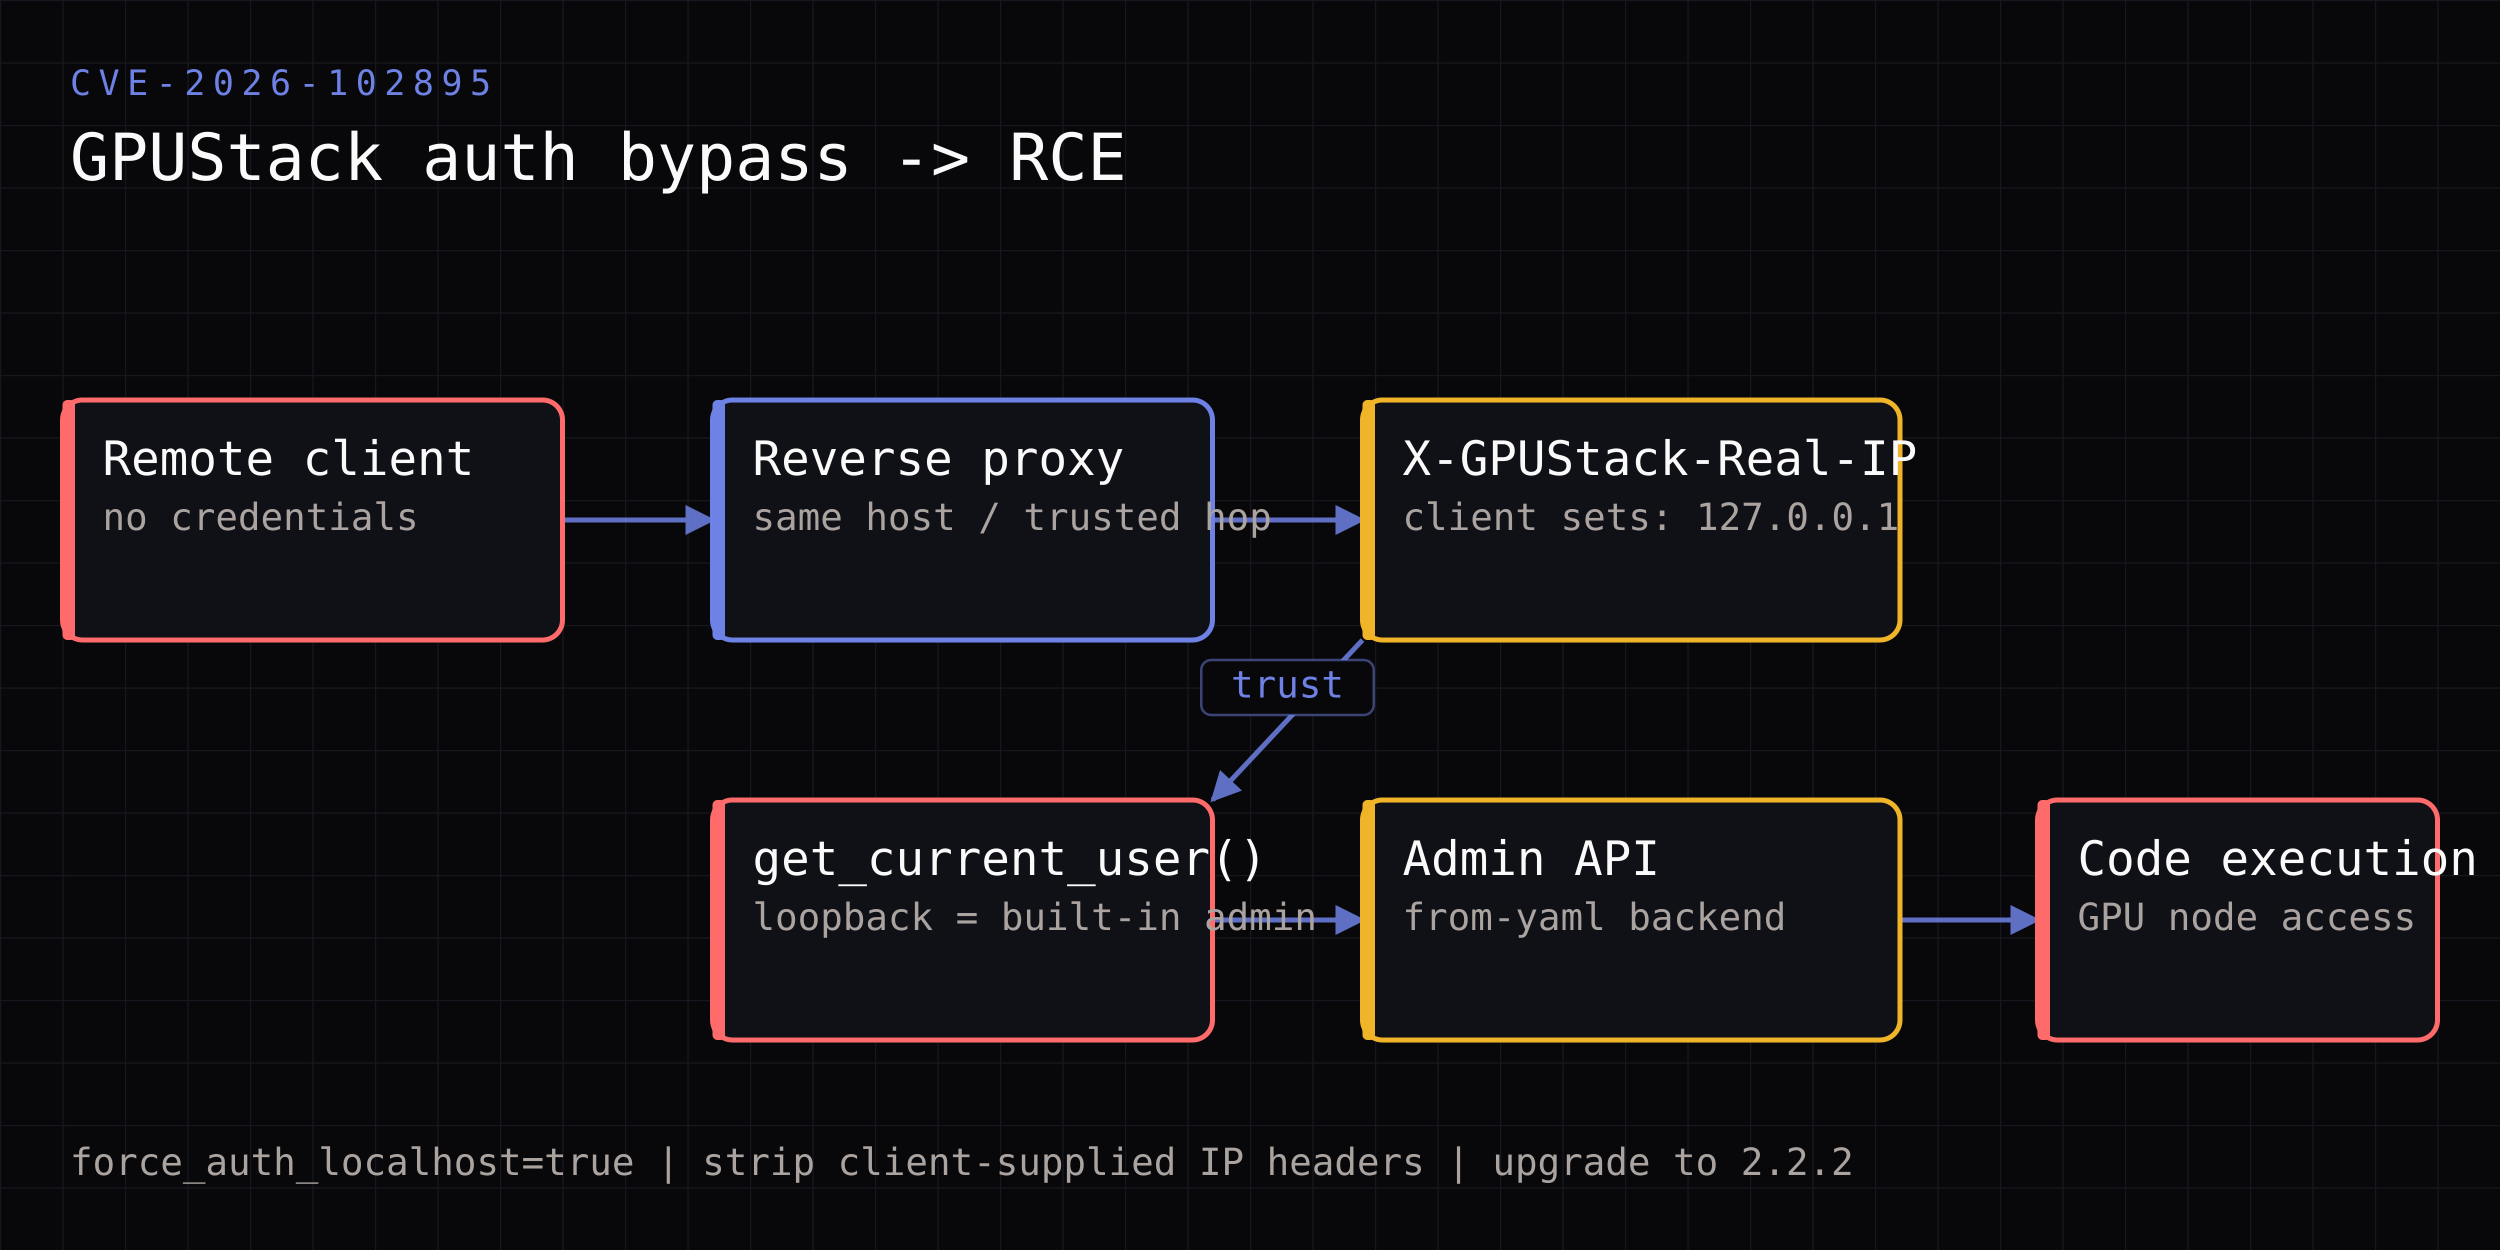
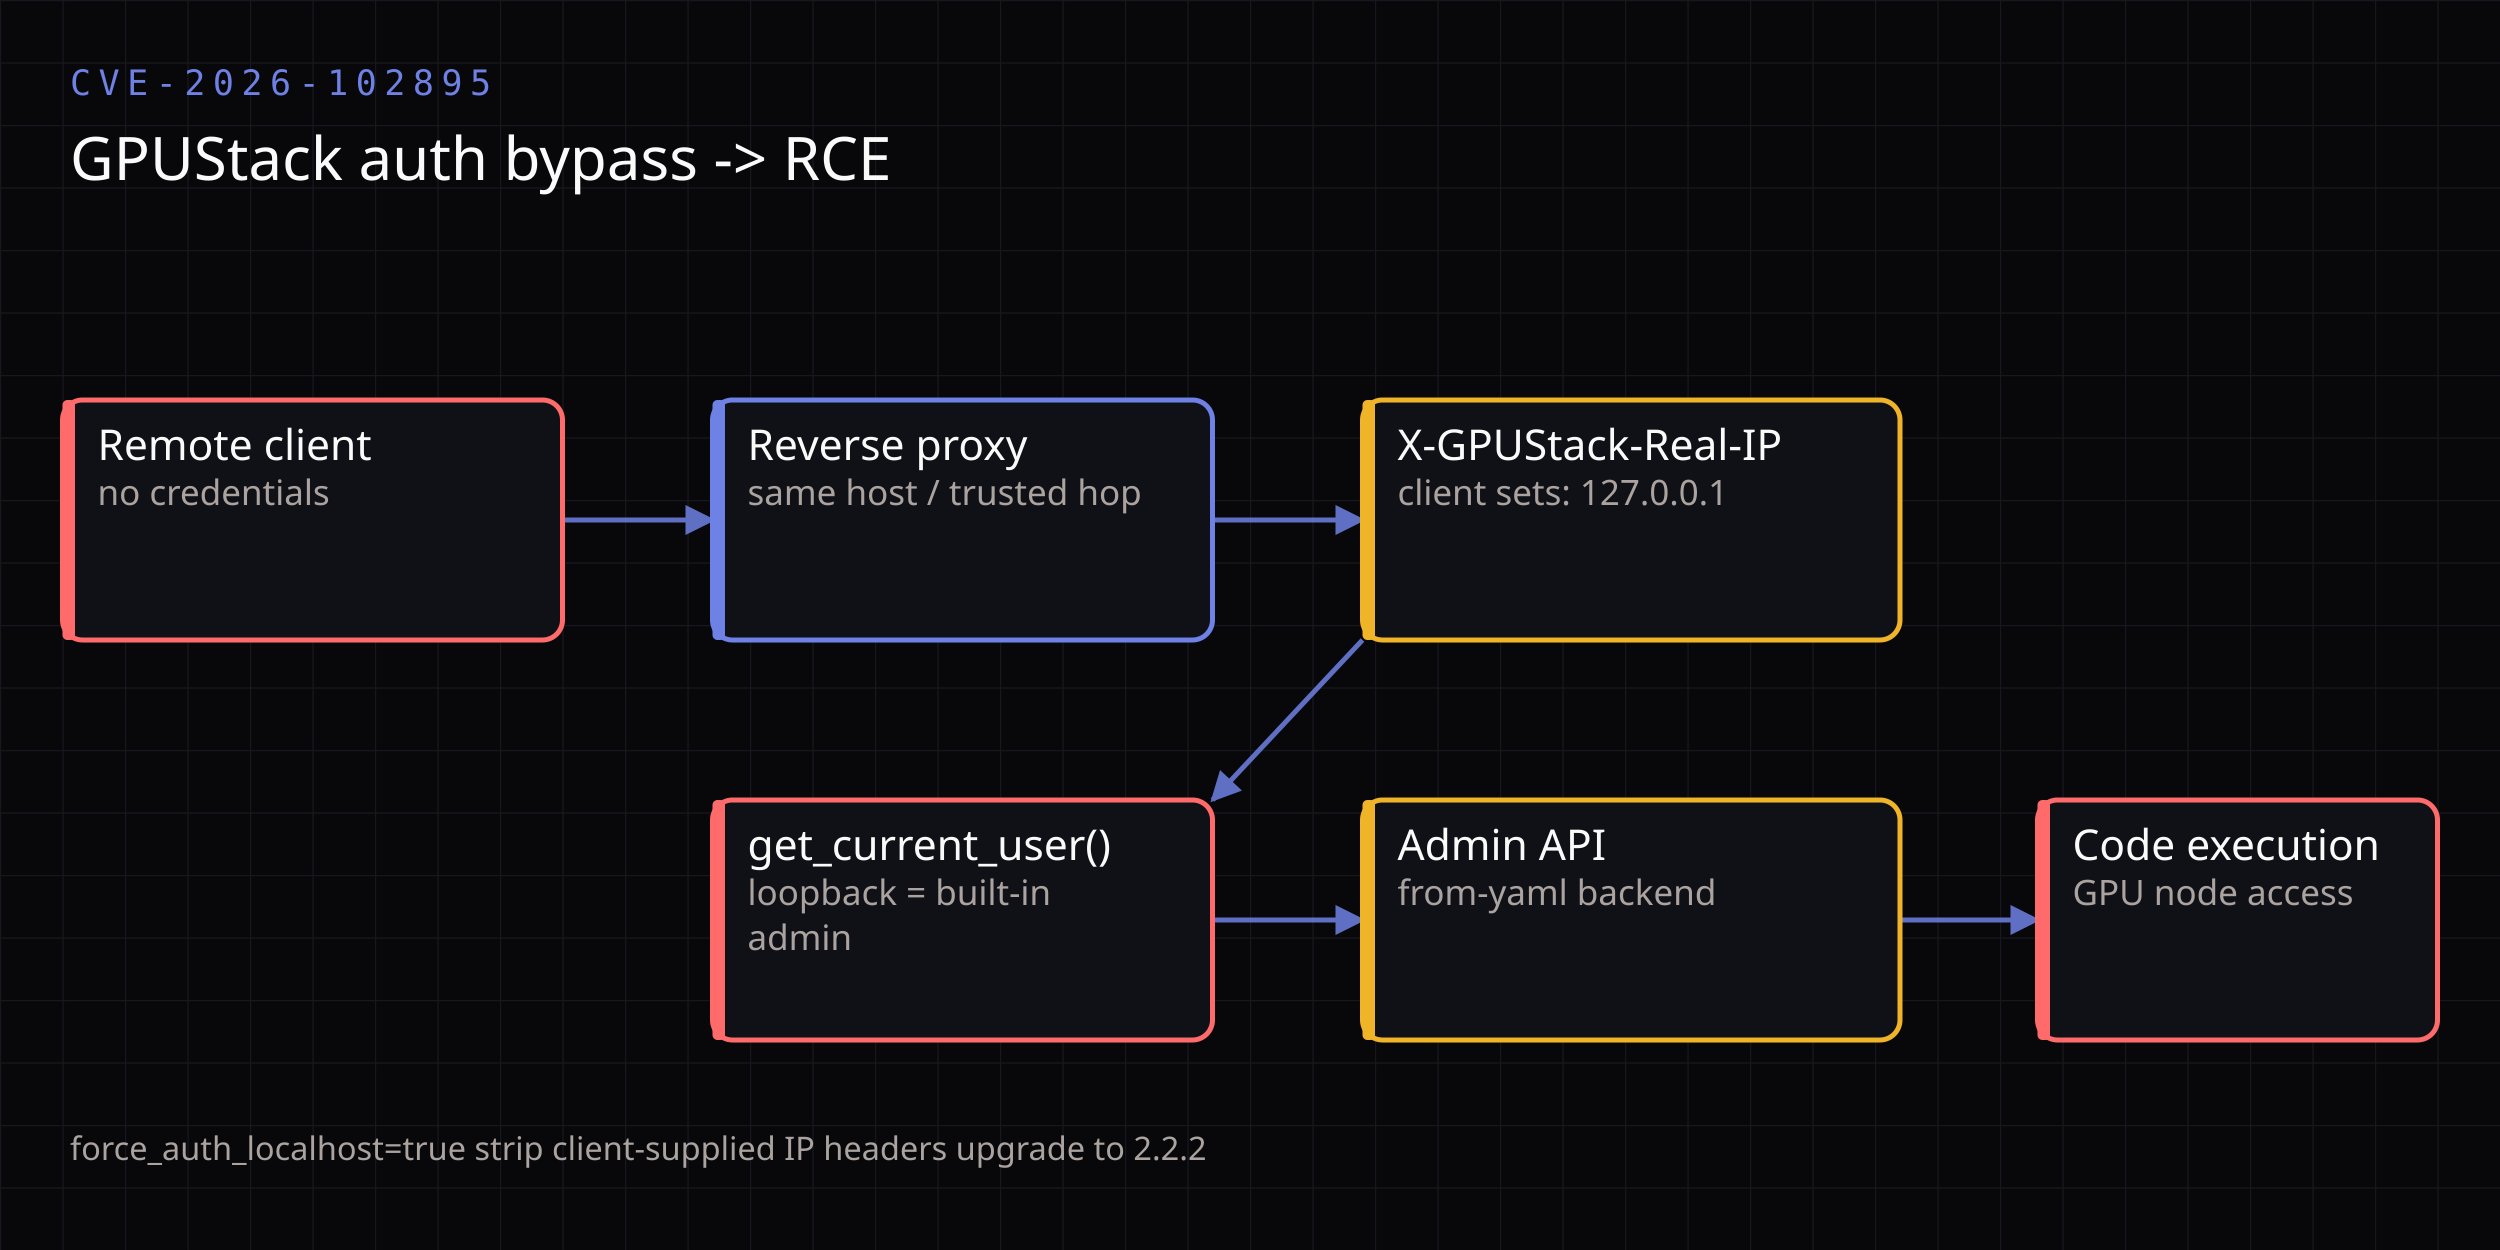
<svg xmlns="http://www.w3.org/2000/svg" width="1000" height="500" viewBox="0 0 1000 500" role="img" aria-label="GPUStack auth bypass -&gt; RCE">
  <defs>
    <pattern id="g" width="25" height="25" patternUnits="userSpaceOnUse">
      <path d="M25 0H0V25" fill="none" stroke="#17171f" stroke-width="1" />
    </pattern>
    <marker id="a-accent" viewBox="0 0 10 10" refX="9" refY="5" markerWidth="6" markerHeight="6" orient="auto-start-reverse">
      <path d="M0 0 10 5 0 10z" fill="#6e81e4" />
    </marker>
    <marker id="a-good" viewBox="0 0 10 10" refX="9" refY="5" markerWidth="6" markerHeight="6" orient="auto-start-reverse">
      <path d="M0 0 10 5 0 10z" fill="#4ade80" />
    </marker>
    <marker id="a-warn" viewBox="0 0 10 10" refX="9" refY="5" markerWidth="6" markerHeight="6" orient="auto-start-reverse">
      <path d="M0 0 10 5 0 10z" fill="#f0b429" />
    </marker>
    <marker id="a-bad" viewBox="0 0 10 10" refX="9" refY="5" markerWidth="6" markerHeight="6" orient="auto-start-reverse">
      <path d="M0 0 10 5 0 10z" fill="#ff6b6b" />
    </marker>
  </defs>
  <rect width="1000" height="500" fill="#08080b" />
  <rect width="1000" height="500" fill="url(#g)" />
  <text x="28" y="38" fill="#6e81e4" font-size="14" letter-spacing="3" font-family="monospace">CVE-2026-102895</text>
-   <text x="28" y="72" fill="#fafafa" font-size="26" font-family="monospace">GPUStack auth bypass -&gt; RCE</text>
+   <text x="28" y="72" fill="#fafafa" font-size="24" font-family="system-ui, sans-serif">GPUStack auth bypass -&gt; RCE</text>
  <line x1="225" y1="208" x2="285" y2="208" stroke="#6e81e4" stroke-width="2" marker-end="url(#a-accent)" opacity="0.85" />
  <line x1="485" y1="208" x2="545" y2="208" stroke="#6e81e4" stroke-width="2" marker-end="url(#a-accent)" opacity="0.85" />
  <line x1="545" y1="256" x2="485" y2="320" stroke="#6e81e4" stroke-width="2" marker-end="url(#a-accent)" opacity="0.85" />
-   <rect x="480.5" y="264" width="69" height="22" rx="4" fill="#08080b" stroke="#6e81e4" stroke-opacity="0.5" />
-   <text x="515" y="279" fill="#6e81e4" font-size="15" text-anchor="middle" font-family="monospace">trust</text>
  <line x1="485" y1="368" x2="545" y2="368" stroke="#6e81e4" stroke-width="2" marker-end="url(#a-accent)" opacity="0.85" />
  <line x1="760" y1="368" x2="815" y2="368" stroke="#6e81e4" stroke-width="2" marker-end="url(#a-accent)" opacity="0.85" />
  <rect x="25" y="160" width="200" height="96" rx="8" fill="#101017" stroke="#ff6b6b" stroke-width="2" />
  <rect x="25" y="160" width="5" height="96" rx="2" fill="#ff6b6b" />
-   <text x="41" y="190" fill="#fafafa" font-size="19" font-family="monospace">Remote client</text>
-   <text x="41" y="212" fill="#aaa39f" font-size="15" font-family="monospace">no credentials</text>
+   <text x="39" y="184" fill="#fafafa" font-size="17" font-family="system-ui, sans-serif">Remote client</text>
+   <text x="39" y="202" fill="#aaa39f" font-size="14" font-family="system-ui, sans-serif">no credentials</text>
  <rect x="285" y="160" width="200" height="96" rx="8" fill="#101017" stroke="#6e81e4" stroke-width="2" />
  <rect x="285" y="160" width="5" height="96" rx="2" fill="#6e81e4" />
-   <text x="301" y="190" fill="#fafafa" font-size="19" font-family="monospace">Reverse proxy</text>
-   <text x="301" y="212" fill="#aaa39f" font-size="15" font-family="monospace">same host / trusted hop</text>
+   <text x="299" y="184" fill="#fafafa" font-size="17" font-family="system-ui, sans-serif">Reverse proxy</text>
+   <text x="299" y="202" fill="#aaa39f" font-size="14" font-family="system-ui, sans-serif">same host / trusted hop</text>
  <rect x="545" y="160" width="215" height="96" rx="8" fill="#101017" stroke="#f0b429" stroke-width="2" />
  <rect x="545" y="160" width="5" height="96" rx="2" fill="#f0b429" />
-   <text x="561" y="190" fill="#fafafa" font-size="19" font-family="monospace">X-GPUStack-Real-IP</text>
-   <text x="561" y="212" fill="#aaa39f" font-size="15" font-family="monospace">client sets: 127.0.0.1</text>
+   <text x="559" y="184" fill="#fafafa" font-size="17" font-family="system-ui, sans-serif">X-GPUStack-Real-IP</text>
+   <text x="559" y="202" fill="#aaa39f" font-size="14" font-family="system-ui, sans-serif">client sets: 127.0.0.1</text>
  <rect x="285" y="320" width="200" height="96" rx="8" fill="#101017" stroke="#ff6b6b" stroke-width="2" />
  <rect x="285" y="320" width="5" height="96" rx="2" fill="#ff6b6b" />
-   <text x="301" y="350" fill="#fafafa" font-size="19" font-family="monospace">get_current_user()</text>
-   <text x="301" y="372" fill="#aaa39f" font-size="15" font-family="monospace">loopback = built-in admin</text>
+   <text x="299" y="344" fill="#fafafa" font-size="17" font-family="system-ui, sans-serif">get_current_user()</text>
+   <text x="299" y="362" fill="#aaa39f" font-size="14" font-family="system-ui, sans-serif">loopback = built-in</text>
+   <text x="299" y="380" fill="#aaa39f" font-size="14" font-family="system-ui, sans-serif">admin</text>
  <rect x="545" y="320" width="215" height="96" rx="8" fill="#101017" stroke="#f0b429" stroke-width="2" />
  <rect x="545" y="320" width="5" height="96" rx="2" fill="#f0b429" />
-   <text x="561" y="350" fill="#fafafa" font-size="19" font-family="monospace">Admin API</text>
-   <text x="561" y="372" fill="#aaa39f" font-size="15" font-family="monospace">from-yaml backend</text>
+   <text x="559" y="344" fill="#fafafa" font-size="17" font-family="system-ui, sans-serif">Admin API</text>
+   <text x="559" y="362" fill="#aaa39f" font-size="14" font-family="system-ui, sans-serif">from-yaml backend</text>
  <rect x="815" y="320" width="160" height="96" rx="8" fill="#101017" stroke="#ff6b6b" stroke-width="2" />
  <rect x="815" y="320" width="5" height="96" rx="2" fill="#ff6b6b" />
-   <text x="831" y="350" fill="#fafafa" font-size="19" font-family="monospace">Code execution</text>
-   <text x="831" y="372" fill="#aaa39f" font-size="15" font-family="monospace">GPU node access</text>
-   <text x="28" y="470" fill="#aaa39f" font-size="15" font-family="monospace">force_auth_localhost=true | strip client-supplied IP headers | upgrade to 2.2.2</text>
+   <text x="829" y="344" fill="#fafafa" font-size="17" font-family="system-ui, sans-serif">Code execution</text>
+   <text x="829" y="362" fill="#aaa39f" font-size="14" font-family="system-ui, sans-serif">GPU node access</text>
+   <text x="28" y="464" fill="#aaa39f" font-size="13" font-family="system-ui, sans-serif">force_auth_localhost=true strip client-supplied IP headers upgrade to 2.2.2</text>
</svg>
